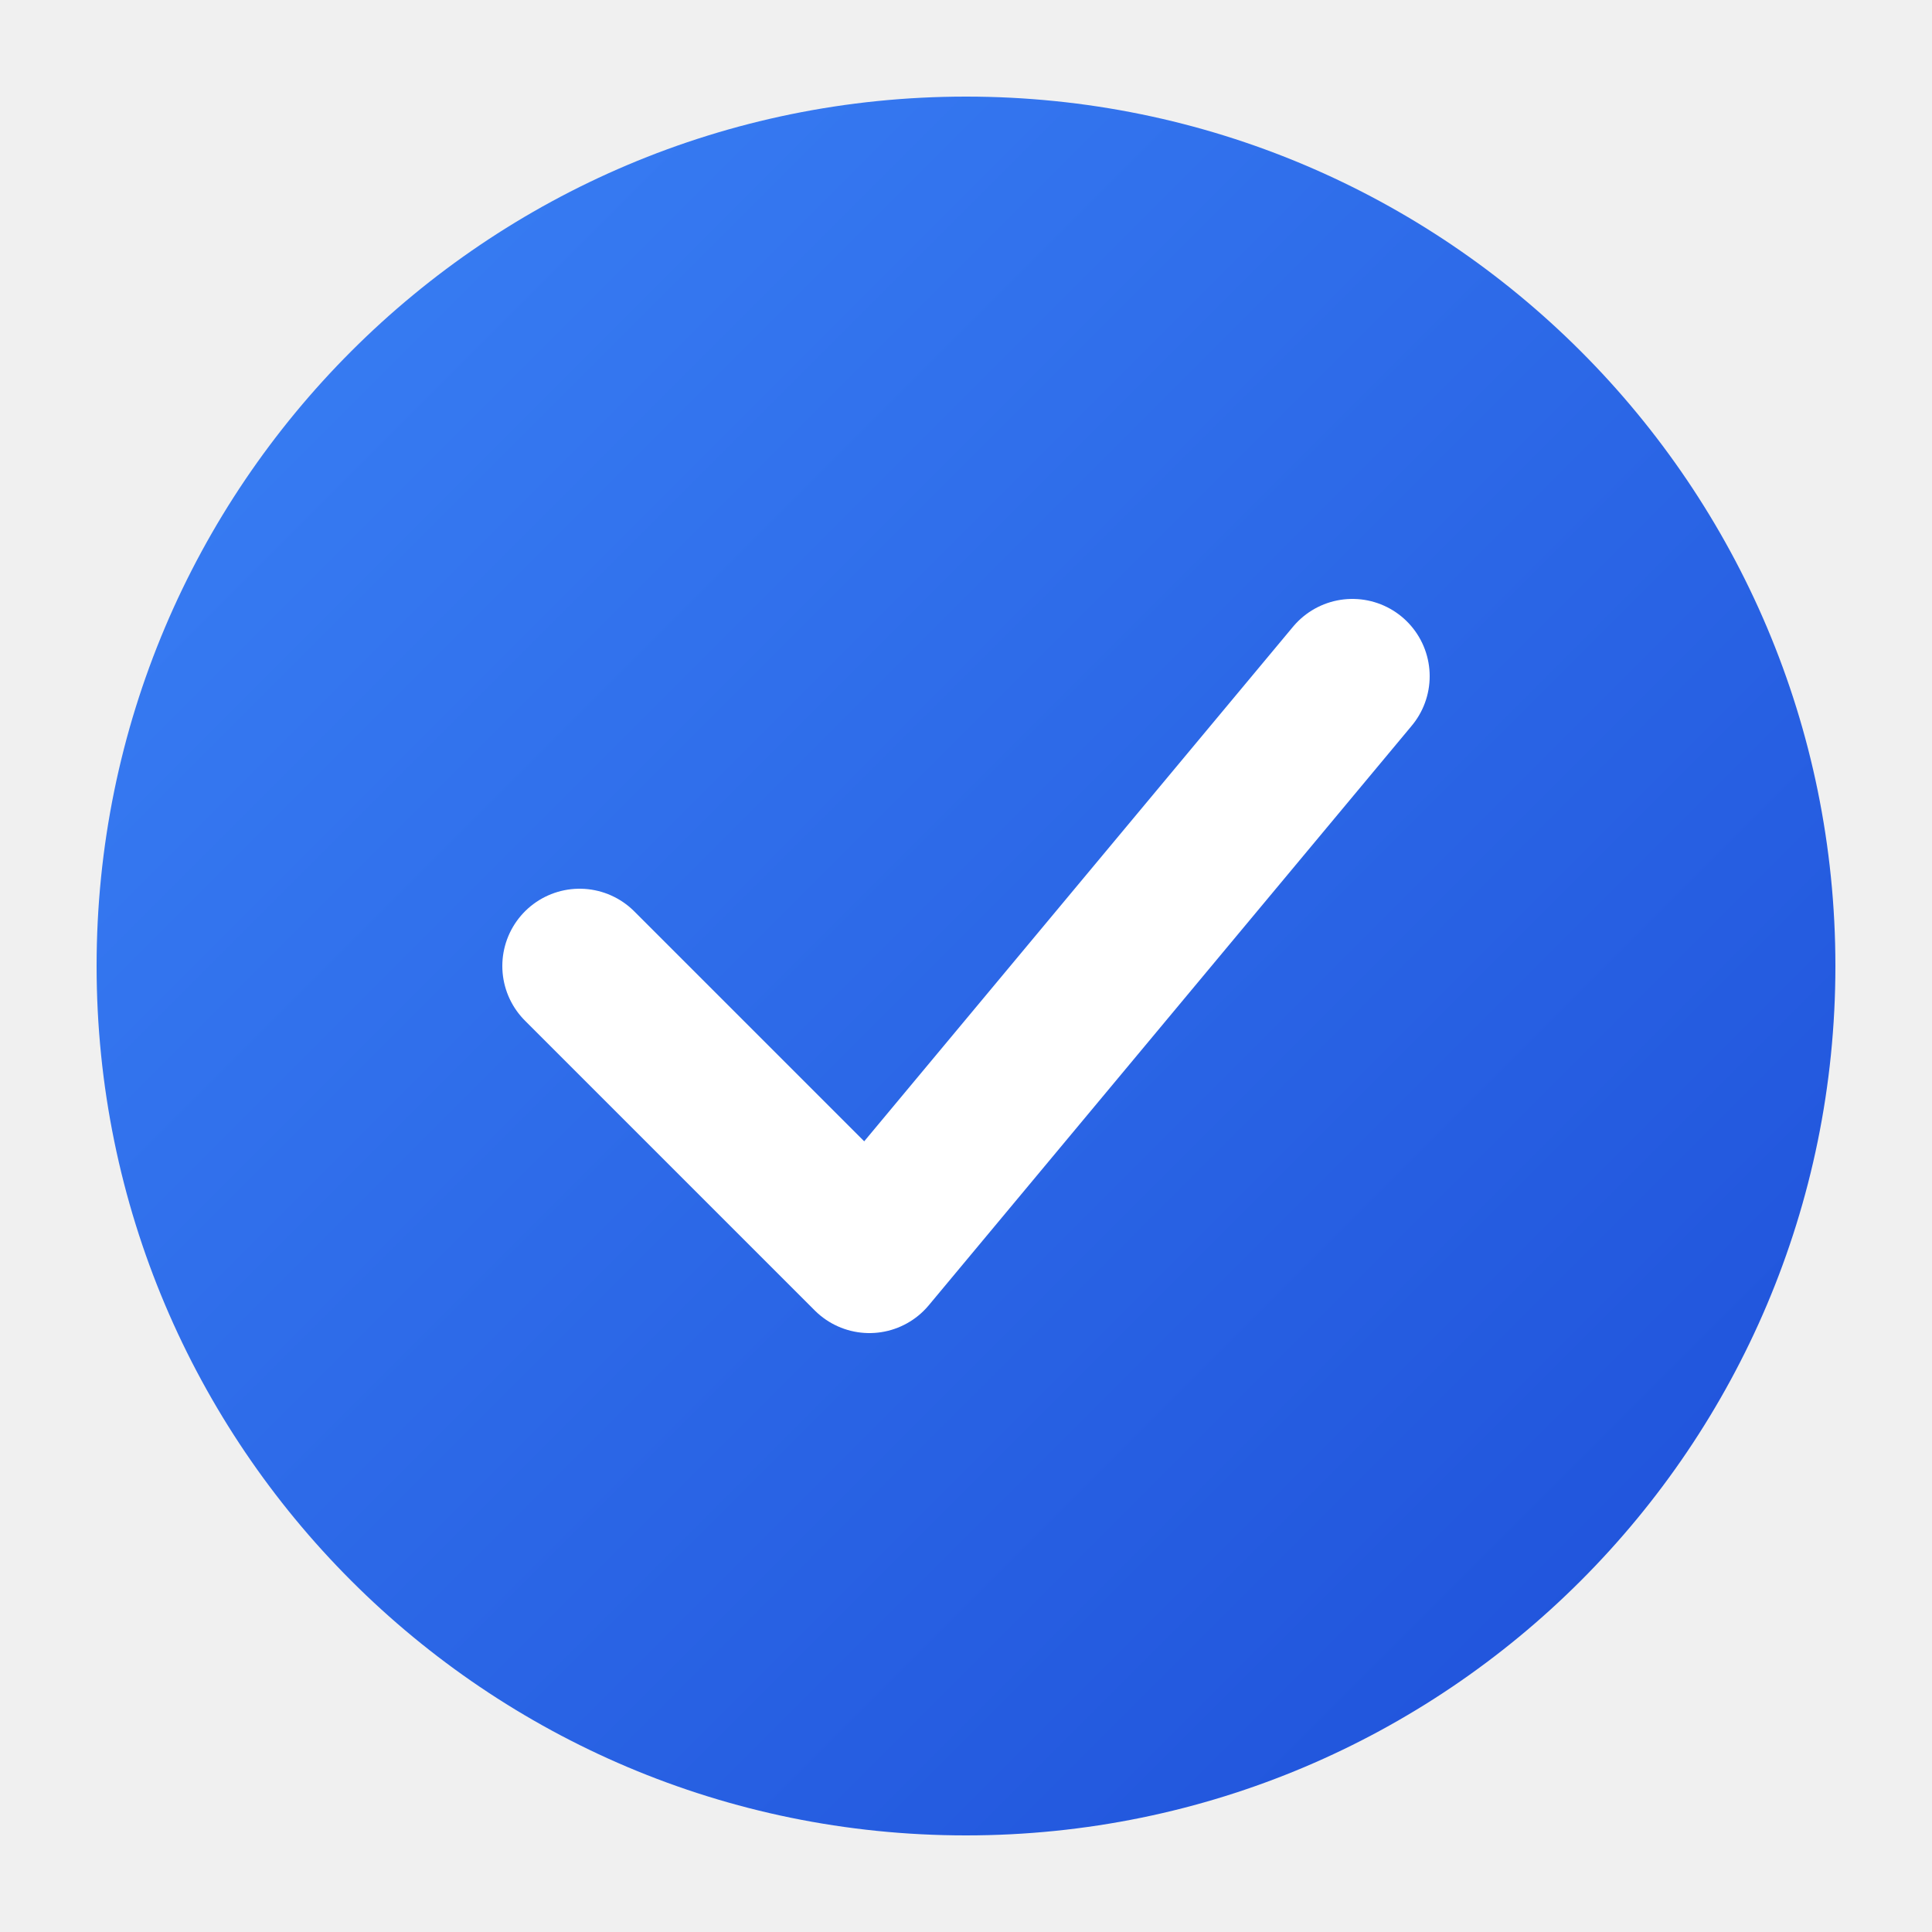
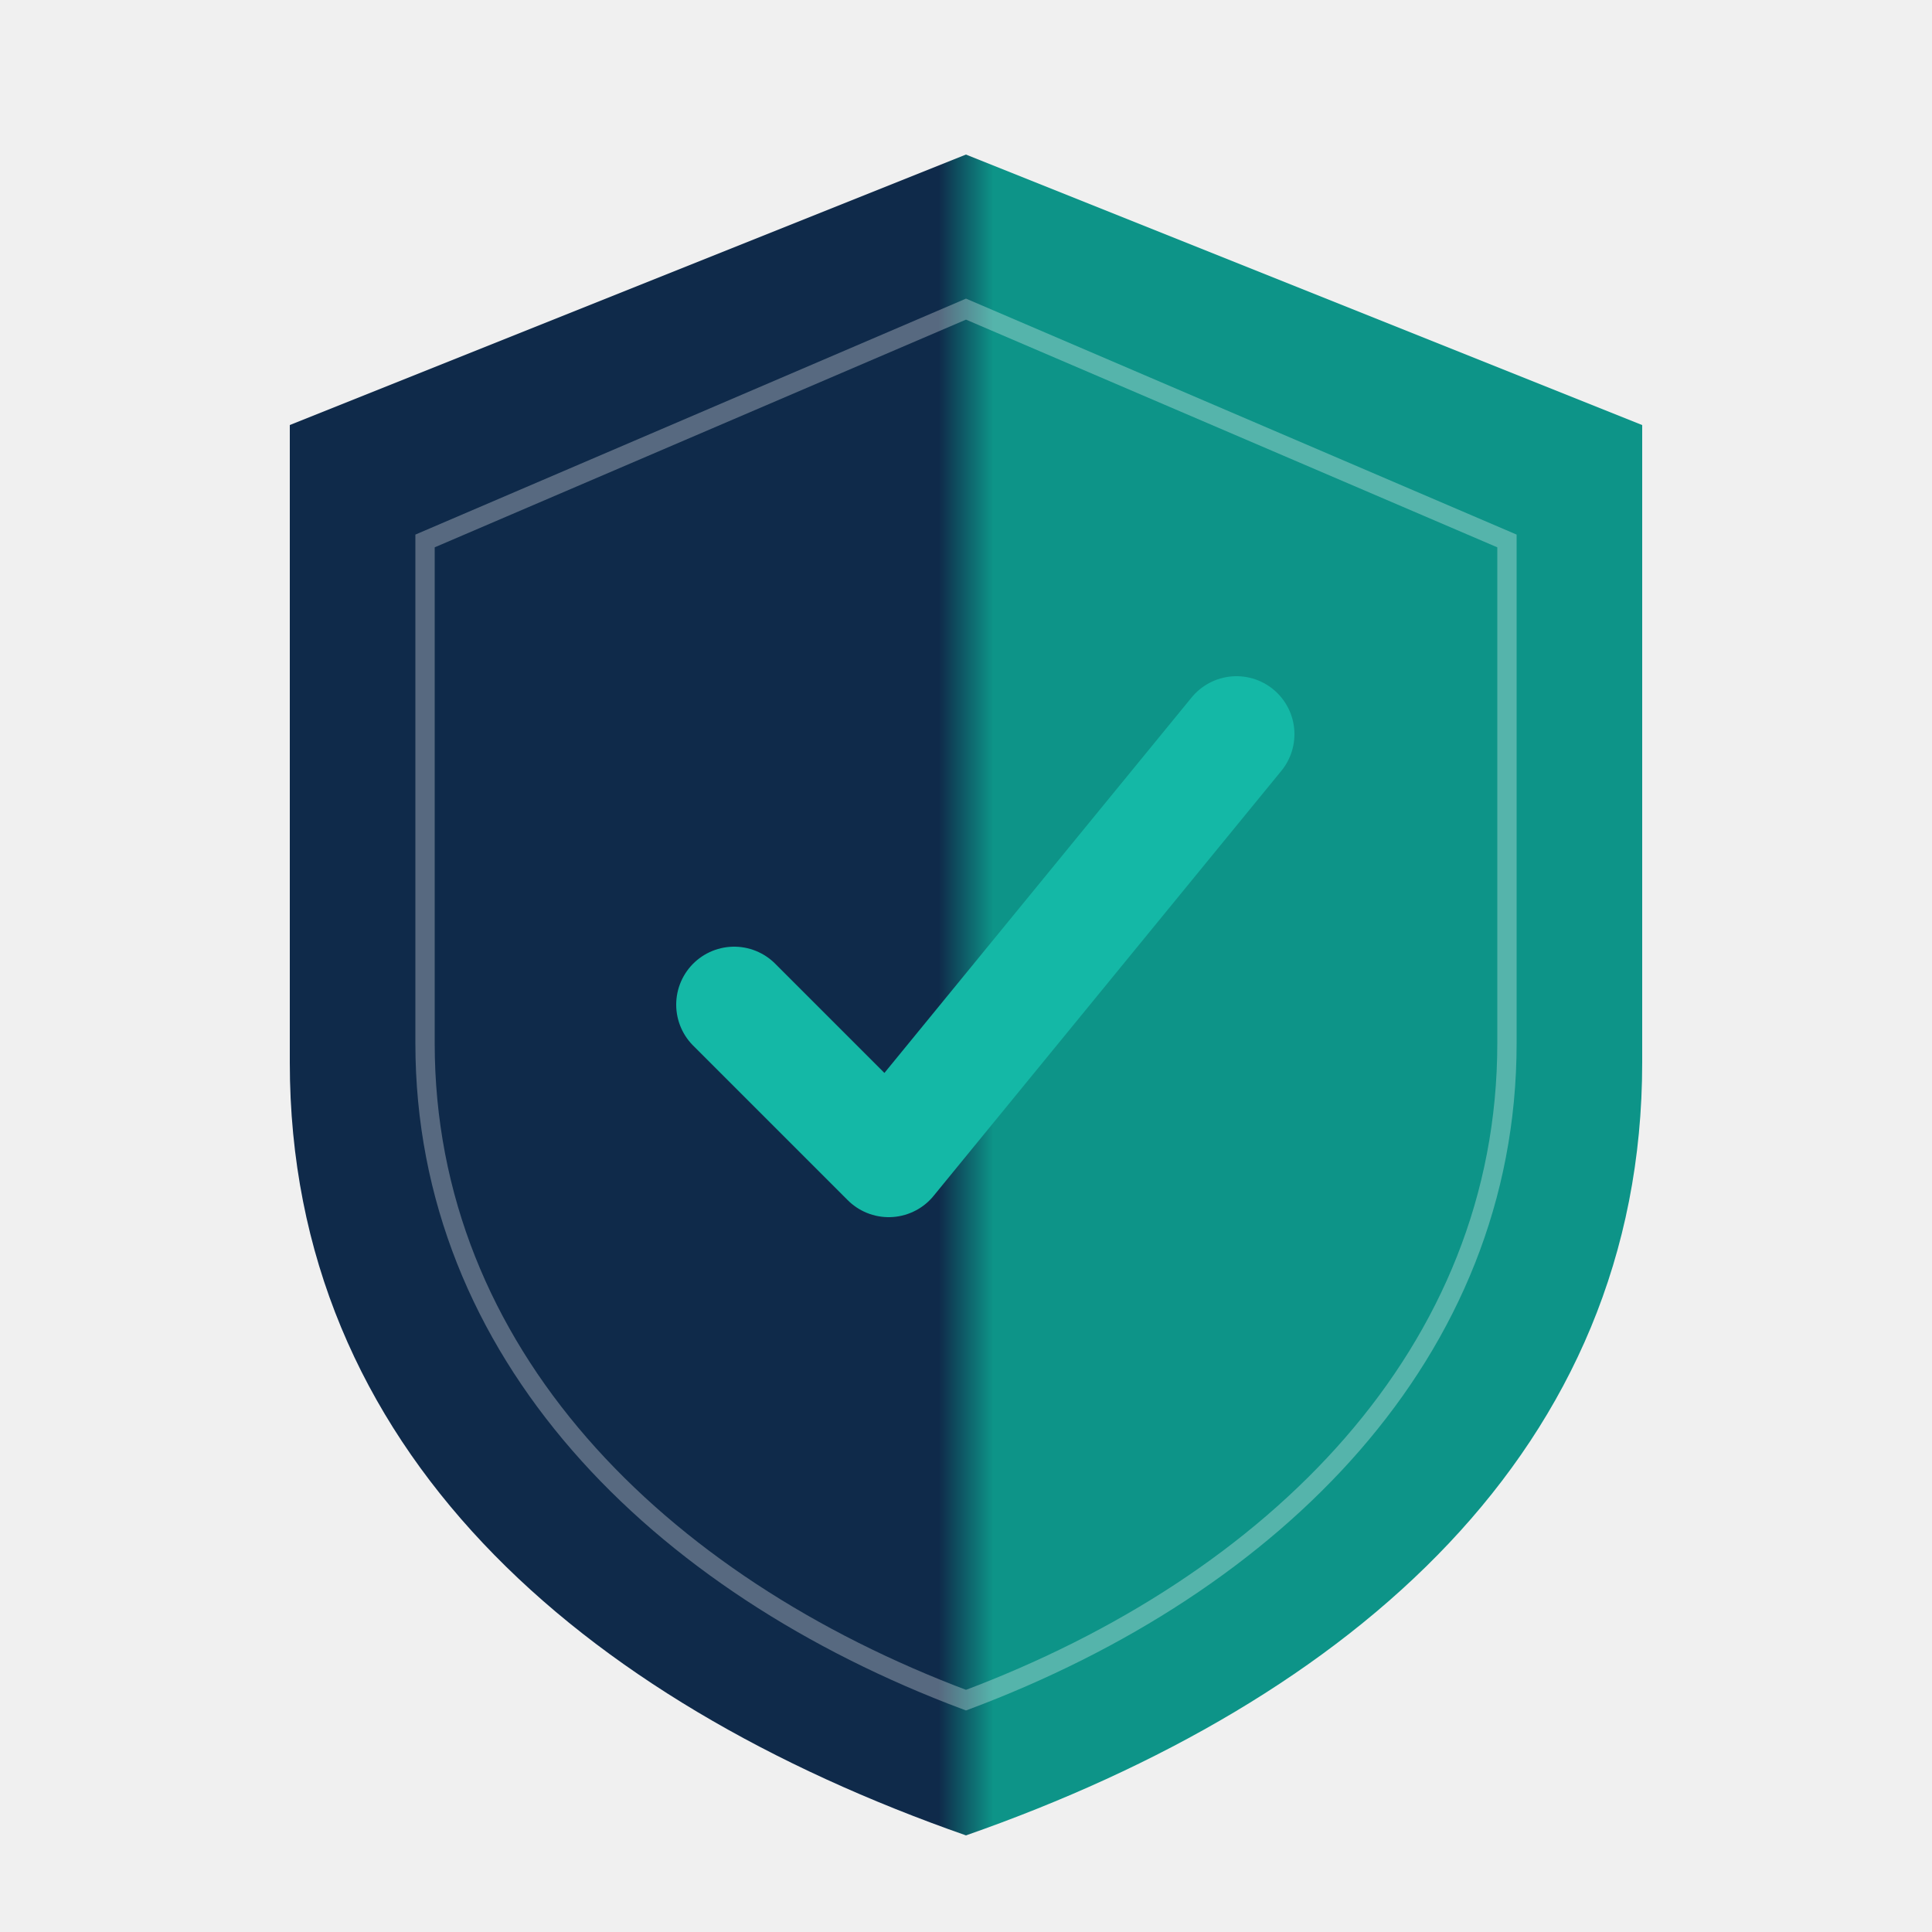
<svg xmlns="http://www.w3.org/2000/svg" viewBox="0 0 100 100">
  <defs>
-     <linearGradient id="grad" x1="0%" y1="0%" x2="100%" y2="100%">
-       <stop offset="0%" style="stop-color:#3b82f6;stop-opacity:1" />
-       <stop offset="100%" style="stop-color:#1d4ed8;stop-opacity:1" />
+     <linearGradient id="shieldGrad" x1="0%" y1="0%" x2="100%" y2="0%">
+       <stop offset="0%" style="stop-color:#0F2A4A" />
+       <stop offset="48%" style="stop-color:#0F2A4A" />
+       <stop offset="52%" style="stop-color:#0D9488" />
+       <stop offset="100%" style="stop-color:#0D9488" />
    </linearGradient>
  </defs>
-   <circle cx="50" cy="50" r="45" fill="url(#grad)" />
-   <path d="M30 50 L45 65 L70 35" stroke="white" stroke-width="8" stroke-linecap="round" stroke-linejoin="round" fill="none" />
+   <path d="M50,8 L85,22 L85,55 C85,75 70,88 50,95 C30,88 15,75 15,55 L15,22 Z" fill="url(#shieldGrad)" />
+   <path d="M50,16 L78,28 L78,54 C78,70 66,82 50,88 C34,82 22,70 22,54 L22,28 Z" fill="none" stroke="rgba(255,255,255,0.3)" stroke-width="1" />
+   <path d="M38,52 L46,60 L64,38" fill="none" stroke="#14b8a6" stroke-width="6" stroke-linecap="round" stroke-linejoin="round" />
</svg>
